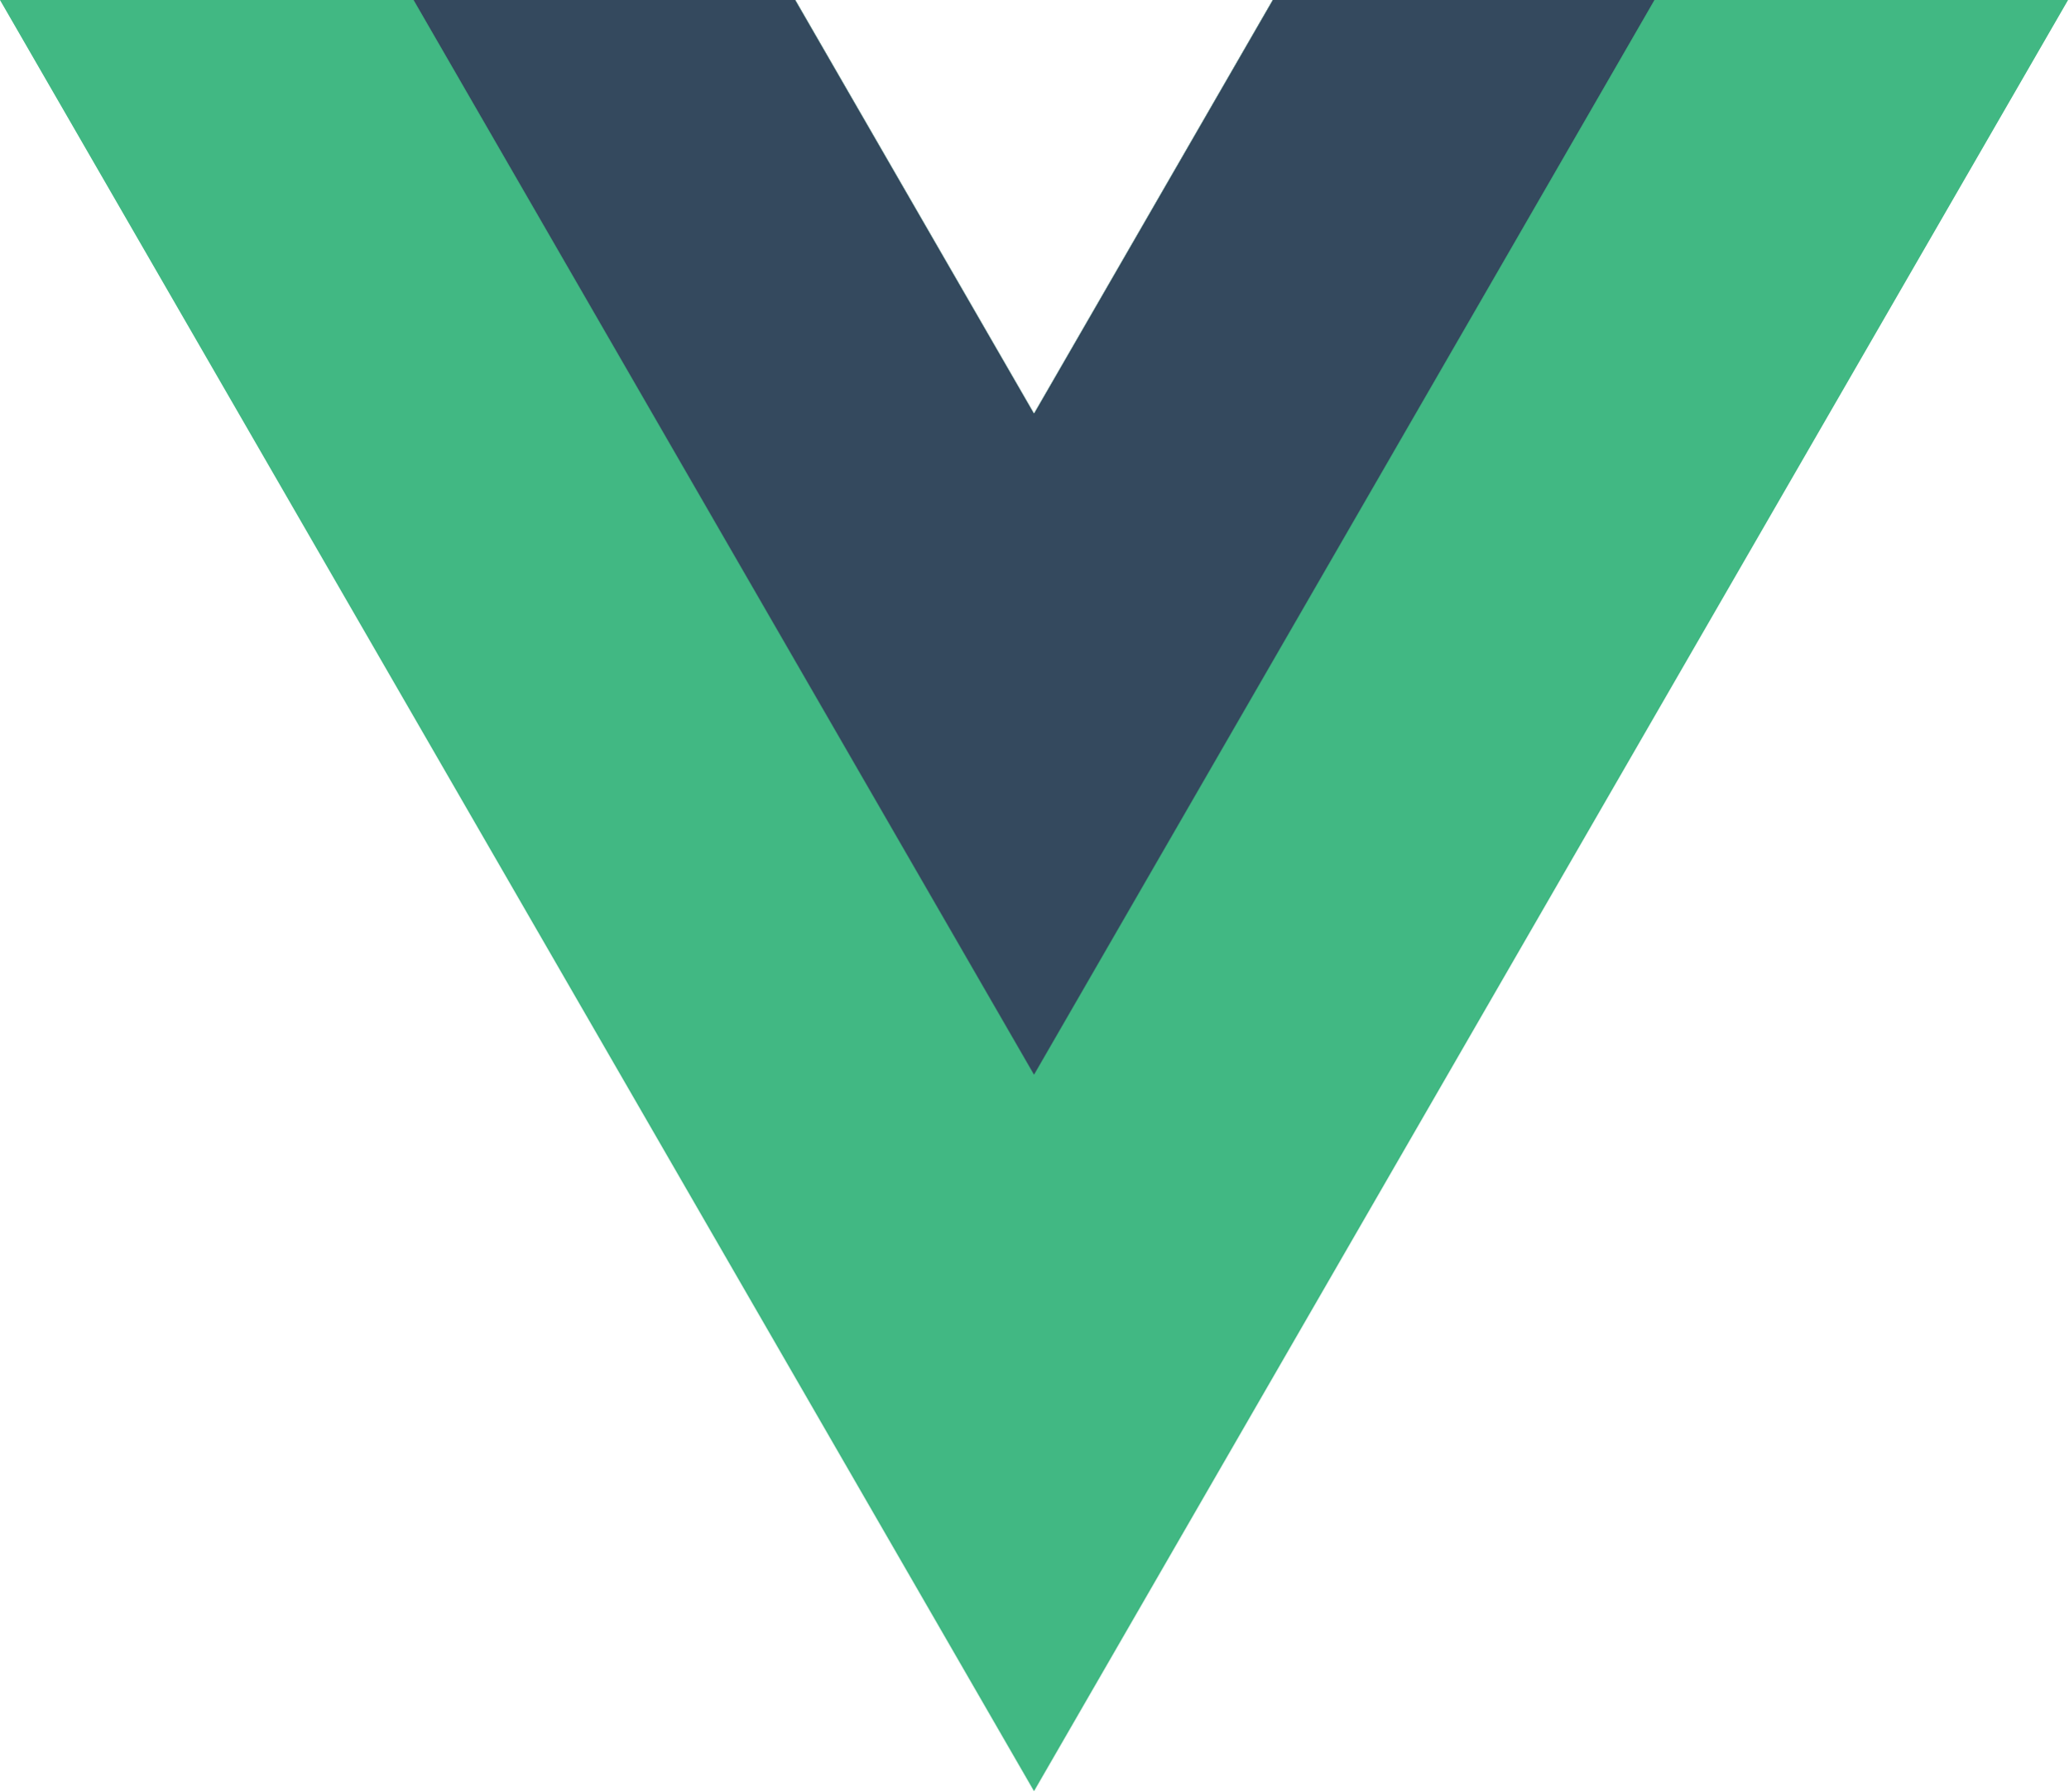
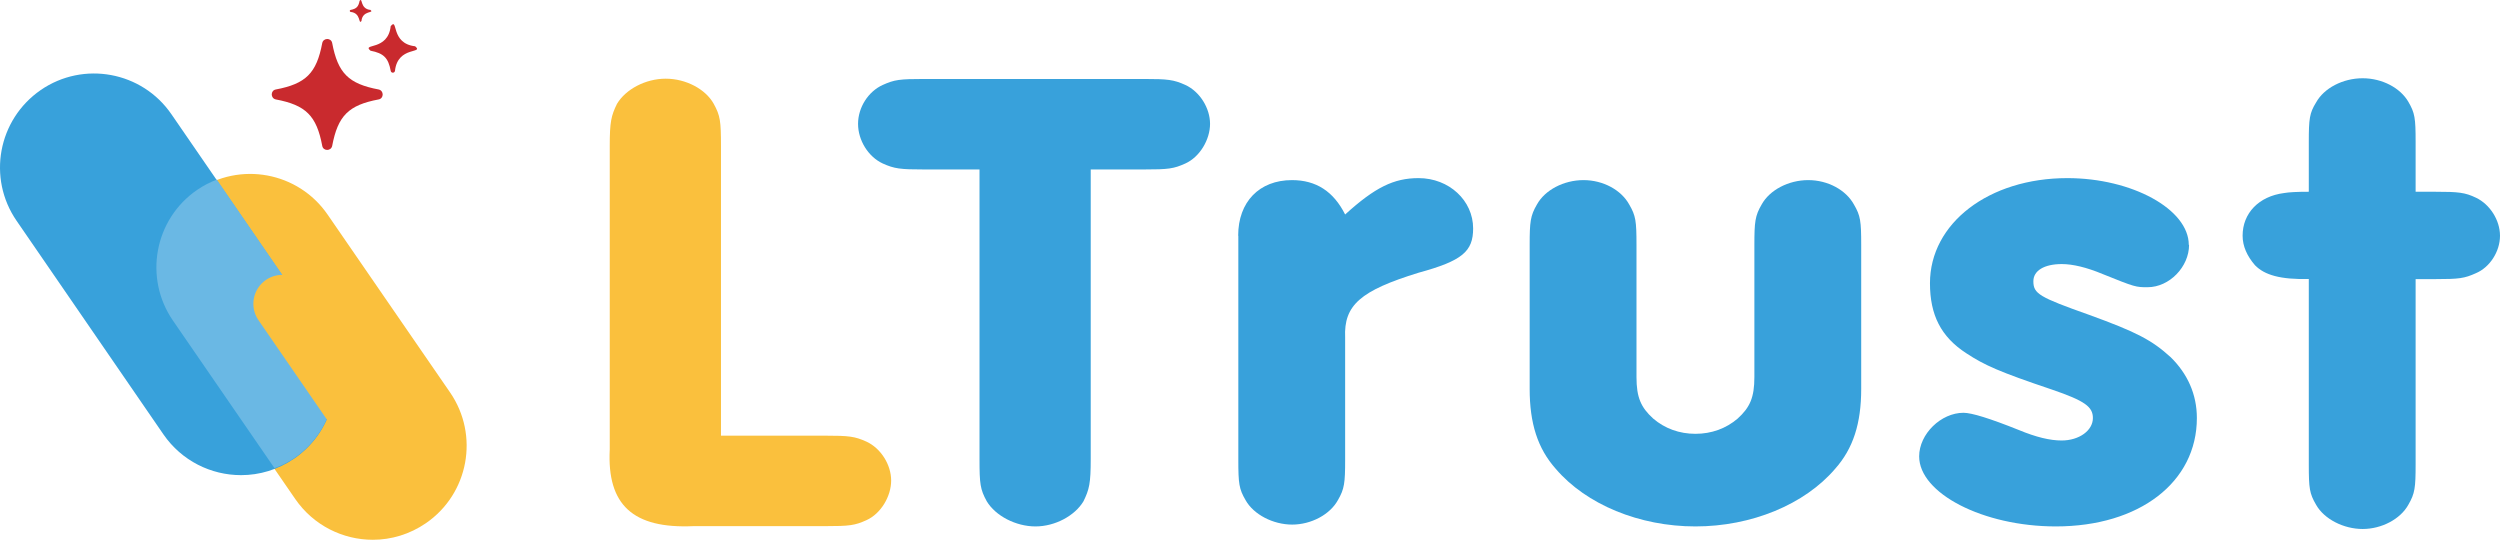
- <svg xmlns="http://www.w3.org/2000/svg" viewBox="0 0 261.76 226.69">
-   <path d="M161.096.001l-30.225 52.351L100.647.001H-.005l130.877 226.688L261.749.001z" fill="#41b883" />
-   <path d="M161.096.001l-30.225 52.351L100.647.001H52.346l78.526 136.01L209.398.001z" fill="#34495e" />
+ <svg xmlns="http://www.w3.org/2000/svg" width="158" height="35" viewBox="0 0 158 35" fill="none">
+   <path d="M152.667 29.365C152.667 30.819 152.622 31.187 152.209 31.897C151.707 32.812 150.513 33.432 149.319 33.432C148.125 33.432 146.886 32.812 146.374 31.897C145.961 31.187 145.916 30.864 145.916 29.365V17.631C144.121 17.676 143.115 17.38 142.514 16.761C142.011 16.177 141.733 15.558 141.733 14.893C141.733 13.484 142.747 12.406 144.354 12.2C144.659 12.146 145.18 12.119 145.916 12.119V8.968C145.916 7.514 145.961 7.146 146.374 6.481C146.877 5.566 148.071 4.946 149.319 4.946C150.567 4.946 151.707 5.566 152.209 6.436C152.622 7.146 152.667 7.469 152.667 8.968V12.119H153.906C155.378 12.119 155.791 12.164 156.483 12.496C157.354 12.909 158 13.906 158 14.902C158 15.899 157.354 16.895 156.483 17.263C155.747 17.596 155.423 17.64 153.906 17.64H152.667V29.374V29.365Z" fill="#38A1DB" />
+   <path d="M52.137 27.534C53.655 27.534 54.023 27.578 54.759 27.911C55.675 28.333 56.321 29.374 56.321 30.37C56.321 31.367 55.675 32.462 54.759 32.875C54.023 33.207 53.7 33.252 52.137 33.252H43.824C40.009 33.423 38.357 31.915 38.536 28.404V9.237C38.536 7.693 38.626 7.316 38.994 6.562C39.542 5.646 40.79 4.973 42.074 4.973C43.357 4.973 44.596 5.637 45.108 6.562C45.521 7.316 45.566 7.648 45.566 9.237V27.534H52.137Z" fill="#FAC03D" />
+   <path d="M68.934 29.006C68.934 30.55 68.844 30.927 68.476 31.681C67.929 32.597 66.681 33.27 65.442 33.27C64.203 33.27 62.919 32.606 62.363 31.681C61.95 30.927 61.905 30.595 61.905 29.006V10.71H58.413C56.895 10.71 56.527 10.665 55.791 10.333C54.876 9.911 54.229 8.869 54.229 7.828C54.229 6.787 54.876 5.781 55.791 5.368C56.527 5.036 56.851 4.991 58.413 4.991H72.292C73.809 4.991 74.177 5.036 74.913 5.368C75.829 5.79 76.475 6.831 76.475 7.828C76.475 8.824 75.829 9.92 74.913 10.333C74.177 10.665 73.854 10.71 72.292 10.71H68.934V29.006Z" fill="#38A1DB" />
+   <path d="M78.253 14.893C78.253 12.766 79.582 11.383 81.655 11.383C83.173 11.383 84.277 12.092 85.013 13.556C86.898 11.841 88.092 11.257 89.654 11.257C91.585 11.257 93.102 12.676 93.102 14.435C93.102 15.899 92.41 16.482 89.654 17.236C85.983 18.368 84.923 19.283 85.013 21.33V29.06C85.013 30.523 84.968 30.9 84.555 31.609C84.052 32.525 82.858 33.154 81.664 33.154C80.47 33.154 79.231 32.525 78.72 31.609C78.307 30.9 78.262 30.568 78.262 29.06V14.902L78.253 14.893Z" fill="#38A1DB" />
+   <path d="M117.628 24.58C117.628 26.753 117.126 28.342 115.976 29.634C114.046 31.888 110.689 33.27 107.152 33.27C103.614 33.27 100.257 31.888 98.327 29.634C97.177 28.342 96.675 26.753 96.675 24.58V15.477C96.675 14.014 96.72 13.636 97.133 12.927C97.635 12.011 98.829 11.383 100.077 11.383C101.325 11.383 102.465 12.011 102.968 12.927C103.381 13.636 103.426 13.969 103.426 15.477V23.826C103.426 25.119 103.704 25.747 104.485 26.456C105.221 27.085 106.137 27.417 107.152 27.417C108.166 27.417 109.082 27.085 109.818 26.456C110.599 25.747 110.877 25.119 110.877 23.826V15.477C110.877 14.014 110.922 13.636 111.335 12.927C111.838 12.011 113.032 11.383 114.28 11.383C115.528 11.383 116.668 12.011 117.17 12.927C117.583 13.636 117.628 13.969 117.628 15.477V24.58Z" fill="#38A1DB" />
+   <path d="M138.349 15.477C138.349 16.859 137.11 18.152 135.727 18.152C134.991 18.152 134.946 18.152 132.881 17.317C131.867 16.895 130.996 16.689 130.305 16.689C129.2 16.689 128.509 17.102 128.509 17.775C128.509 18.565 128.877 18.78 132.046 19.903C135.036 20.989 135.996 21.492 137.19 22.578C138.25 23.619 138.842 24.921 138.842 26.42C138.842 30.469 135.215 33.27 129.928 33.27C125.331 33.27 121.291 31.178 121.291 28.844C121.291 27.426 122.674 26.088 124.092 26.088C124.613 26.088 125.777 26.45 127.584 27.174C128.689 27.632 129.56 27.839 130.296 27.839C131.4 27.839 132.271 27.21 132.271 26.42C132.271 25.711 131.768 25.334 129.694 24.625C126.337 23.494 125.421 23.081 124.272 22.327C122.665 21.285 121.974 19.903 121.974 17.901C121.974 14.103 125.699 11.257 130.655 11.257C134.74 11.257 138.331 13.223 138.331 15.477H138.349Z" fill="#38A1DB" />
+   <path d="M23.93 5.655C22.027 5.296 21.354 4.623 20.994 2.72C20.932 2.379 20.438 2.379 20.366 2.72C20.007 4.623 19.334 5.296 17.43 5.655C17.089 5.718 17.089 6.212 17.43 6.284C19.334 6.643 20.007 7.316 20.366 9.219C20.429 9.561 20.923 9.561 20.994 9.219C21.354 7.316 22.027 6.643 23.93 6.284C24.271 6.221 24.271 5.727 23.93 5.655Z" fill="#C92A2E" />
+   <path d="M26.246 2.926C24.657 2.756 25.178 1.068 24.693 1.651C24.523 3.24 22.835 2.72 23.418 3.205C24.244 3.366 24.541 3.653 24.693 4.479C24.72 4.632 24.936 4.632 24.962 4.479C25.133 2.89 26.821 3.411 26.237 2.926H26.246Z" fill="#C92A2E" />
+   <path d="M23.418 0.628C22.727 0.565 22.934 -0.207 22.727 0.053C22.655 0.422 22.53 0.556 22.153 0.628C22.09 0.637 22.09 0.736 22.153 0.754C22.844 0.817 22.637 1.589 22.844 1.328C22.907 0.637 23.679 0.843 23.418 0.637V0.628Z" fill="#C92A2E" />
+   <path d="M23.562 34.114C21.677 34.114 19.818 33.216 18.66 31.538L10.922 20.298C9.063 17.596 9.746 13.897 12.448 12.038C15.15 10.18 18.849 10.862 20.707 13.565L28.446 24.804C30.304 27.507 29.622 31.205 26.92 33.064C25.887 33.773 24.72 34.114 23.562 34.114Z" fill="#FAC03D" />
+   <path d="M15.231 30.029C13.346 30.029 11.487 29.132 10.329 27.453L1.046 13.951C-0.812 11.248 -0.13 7.559 2.573 5.691C5.275 3.833 8.974 4.515 10.832 7.217L20.124 20.72C21.982 23.422 21.3 27.121 18.598 28.979C17.565 29.688 16.398 30.029 15.24 30.029H15.231Z" fill="#38A1DB" />
+   <path d="M13.696 11.356C13.265 11.518 12.852 11.733 12.457 12.002C9.755 13.861 9.072 17.56 10.931 20.262L17.35 29.589C17.781 29.428 18.203 29.221 18.598 28.952C21.3 27.094 21.982 23.395 20.124 20.693L13.705 11.356H13.696Z" fill="#6AB8E4" />
+   <path d="M22.709 28.09C22.126 28.09 21.56 27.812 21.201 27.3L16.335 20.235C15.761 19.4 15.976 18.269 16.802 17.694C17.637 17.12 18.768 17.335 19.343 18.161L24.209 25.226C24.783 26.061 24.568 27.192 23.742 27.767C23.427 27.983 23.068 28.09 22.709 28.09Z" fill="#FAC03D" />
</svg>
